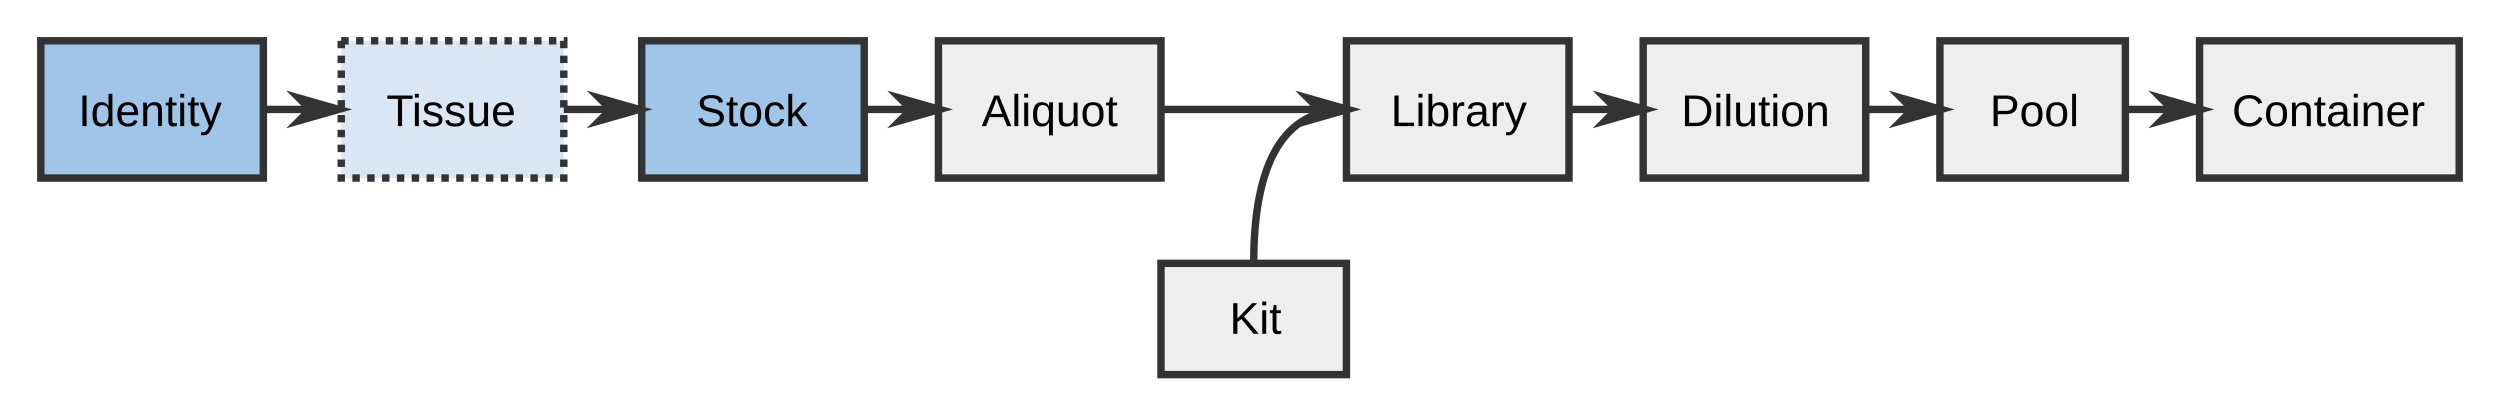
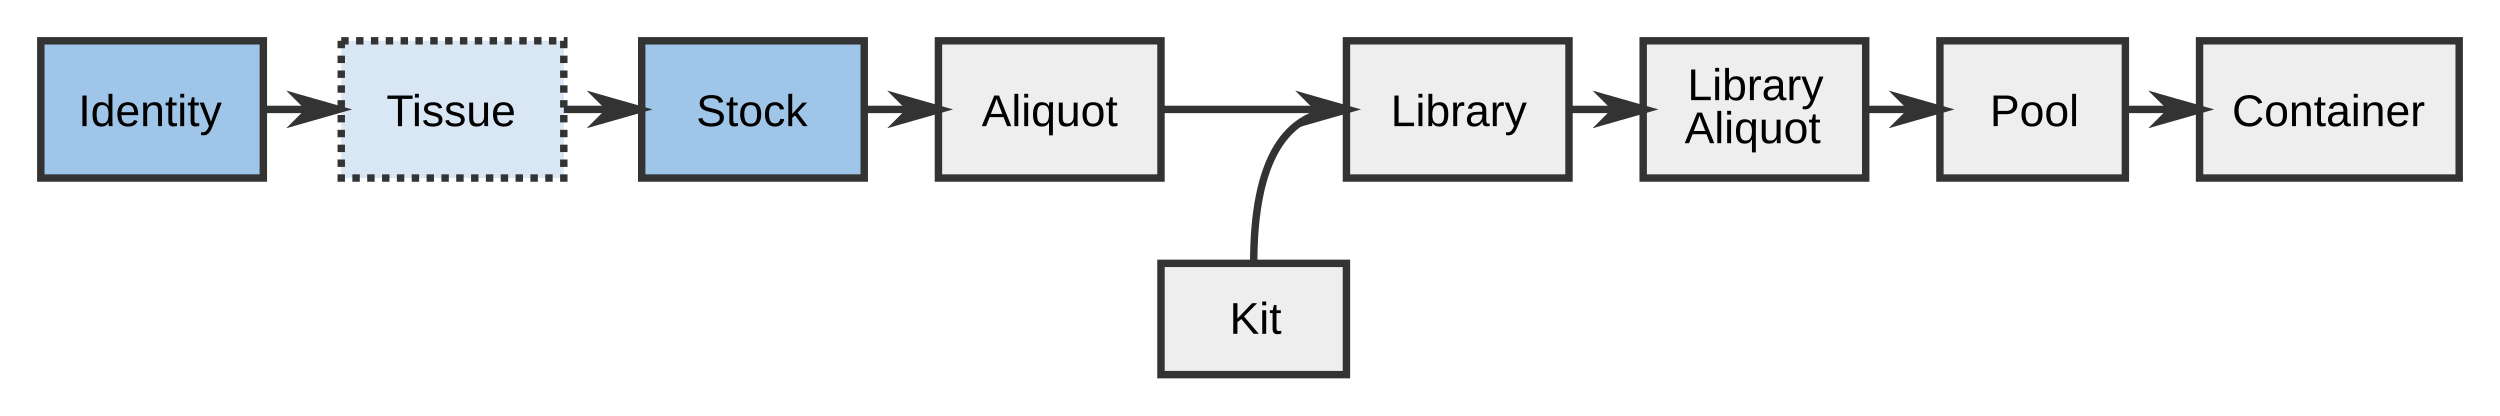
<svg xmlns="http://www.w3.org/2000/svg" xmlns:html="http://www.w3.org/1999/xhtml" version="1.1" width="674" height="112" id="svg2">
  <html:style />
  <path d="m 173,11 m 0,0 60,0 q 0,0 0,0 l 0,37 q 0,0 0,0 l -60,0 q 0,0 0,0 l 0,-37 q 0,0 0,0 z" stroke-miterlimit="10" id="sample1" style="fill:#9fc5e8;fill-opacity:1;stroke:#333333;stroke-width:2;stroke-miterlimit:10" />
  <defs id="defs4">
    <marker style="overflow:visible;" id="marker4610" refX="0.0" refY="0.0" orient="auto">
      <path transform="scale(0.4) rotate(180) translate(10,0)" style="fill-rule:evenodd;stroke:#333333;stroke-width:1pt;stroke-opacity:1;fill:#333333;fill-opacity:1" d="M 0.0,0.0 L 5.0,-5.0 L -12.5,0.0 L 5.0,5.0 L 0.0,0.0 z " id="path4612" />
    </marker>
    <marker style="overflow:visible;" id="marker4564" refX="0.0" refY="0.0" orient="auto">
      <path transform="scale(0.4) rotate(180) translate(10,0)" style="fill-rule:evenodd;stroke:#333333;stroke-width:1pt;stroke-opacity:1;fill:#333333;fill-opacity:1" d="M 0.0,0.0 L 5.0,-5.0 L -12.5,0.0 L 5.0,5.0 L 0.0,0.0 z " id="path4566" />
    </marker>
    <marker style="overflow:visible;" id="marker4524" refX="0.0" refY="0.0" orient="auto">
      <path transform="scale(0.4) rotate(180) translate(10,0)" style="fill-rule:evenodd;stroke:#333333;stroke-width:1pt;stroke-opacity:1;fill:#333333;fill-opacity:1" d="M 0.0,0.0 L 5.0,-5.0 L -12.5,0.0 L 5.0,5.0 L 0.0,0.0 z " id="path4526" />
    </marker>
    <marker style="overflow:visible;" id="marker4490" refX="0.0" refY="0.0" orient="auto">
      <path transform="scale(0.4) rotate(180) translate(10,0)" style="fill-rule:evenodd;stroke:#333333;stroke-width:1pt;stroke-opacity:1;fill:#333333;fill-opacity:1" d="M 0.0,0.0 L 5.0,-5.0 L -12.5,0.0 L 5.0,5.0 L 0.0,0.0 z " id="path4492" />
    </marker>
    <marker style="overflow:visible;" id="marker4462" refX="0.0" refY="0.0" orient="auto">
      <path transform="scale(0.4) rotate(180) translate(10,0)" style="fill-rule:evenodd;stroke:#333333;stroke-width:1pt;stroke-opacity:1;fill:#333333;fill-opacity:1" d="M 0.0,0.0 L 5.0,-5.0 L -12.5,0.0 L 5.0,5.0 L 0.0,0.0 z " id="path4464" />
    </marker>
    <marker style="overflow:visible;" id="marker4440" refX="0.0" refY="0.0" orient="auto">
      <path transform="scale(0.4) rotate(180) translate(10,0)" style="fill-rule:evenodd;stroke:#333333;stroke-width:1pt;stroke-opacity:1;fill:#333333;fill-opacity:1" d="M 0.0,0.0 L 5.0,-5.0 L -12.5,0.0 L 5.0,5.0 L 0.0,0.0 z " id="path4442" />
    </marker>
    <marker orient="auto" refY="0.0" refX="0.0" id="Arrow1Mend" style="overflow:visible;">
      <path id="path4173" d="M 0.0,0.0 L 5.0,-5.0 L -12.5,0.0 L 5.0,5.0 L 0.0,0.0 z " style="fill-rule:evenodd;stroke:#333333;stroke-width:1pt;stroke-opacity:1;fill:#333333;fill-opacity:1" transform="scale(0.4) rotate(180) translate(10,0)" />
    </marker>
  </defs>
  <text style="font-style:normal;font-weight:normal;font-size:12px;line-height:14px;font-family:Arial;fill:#000000;stroke:none" id="text54" y="34" x="187.707" line-height="14px" text-decoration="" font-weight="normal" font-style="normal" font-size="12px">Stock</text>
  <path d="m 253,11 m 0,0 60,0 q 0,0 0,0 l 0,37 q 0,0 0,0 l -60,0 q 0,0 0,0 l 0,-37 q 0,0 0,0 z" stroke-miterlimit="10" id="sample2" style="fill:#eeeeee;fill-opacity:1;stroke:#333333;stroke-width:2;stroke-miterlimit:10" />
  <text style="font-style:normal;font-weight:normal;font-size:12px;line-height:14px;font-family:Arial;fill:#000000;stroke:none" id="text98" y="34" x="264.666" line-height="14px" text-decoration="" font-weight="normal" font-style="normal" font-size="12px">Aliquot</text>
  <path d="m 313,71 m 0,0 50,0 q 0,0 0,0 l 0,30 q 0,0 0,0 l -50,0 q 0,0 0,0 l 0,-30 q 0,0 0,0 z" stroke-miterlimit="10" id="kit" style="fill:#eeeeee;fill-opacity:1;stroke:#333333;stroke-width:2;stroke-miterlimit:10" />
  <rect x="322" y="79" width="33" height="14" id="rect128" style="fill:#000000;fill-opacity:0;stroke:none" />
  <text style="font-style:normal;font-weight:normal;font-size:12px;line-height:14px;font-family:Arial;fill:#000000;stroke:none" id="text142" y="90" x="331.5" line-height="14px" text-decoration="" font-weight="normal" font-style="normal" font-size="12px">Kit</text>
  <path d="m 363,11 m 0,0 60,0 q 0,0 0,0 l 0,37 q 0,0 0,0 l -60,0 q 0,0 0,0 l 0,-37 q 0,0 0,0 z" stroke-miterlimit="10" id="library" style="fill:#eeeeee;fill-opacity:1;stroke:#333333;stroke-width:2;stroke-miterlimit:10" />
  <text style="font-style:normal;font-weight:normal;font-size:12px;line-height:14px;font-family:Arial;fill:#000000;stroke:none" id="text186" y="34" x="374.953" line-height="14px" text-decoration="" font-weight="normal" font-style="normal" font-size="12px">Library</text>
-   <path d="m 443,11 m 0,0 60,0 q 0,0 0,0 l 0,37 q 0,0 0,0 l -60,0 q 0,0 0,0 l 0,-37 q 0,0 0,0 z" stroke-miterlimit="10" id="dilution" style="fill:#eeeeee;fill-opacity:1;stroke:#333333;stroke-width:2;stroke-miterlimit:10" />
-   <text style="font-style:normal;font-weight:normal;font-size:12px;line-height:14px;font-family:Arial;fill:#000000;stroke:none" id="text230" y="34" x="453.281" line-height="14px" text-decoration="" font-weight="normal" font-style="normal" font-size="12px">Dilution</text>
+   <path d="m 443,11 m 0,0 60,0 q 0,0 0,0 l 0,37 q 0,0 0,0 l -60,0 q 0,0 0,0 l 0,-37 q 0,0 0,0 z" stroke-miterlimit="10" id="libraryAliquot" style="fill:#eeeeee;fill-opacity:1;stroke:#333333;stroke-width:2;stroke-miterlimit:10" />
+   <text style="font-style:normal;font-variant:normal;font-weight:normal;font-stretch:normal;font-size:12px;line-height:0%;font-family:Arial;-inkscape-font-specification:'Arial, Normal';font-variant-ligatures:normal;font-variant-caps:normal;font-variant-numeric:normal;font-feature-settings:normal;text-align:center;writing-mode:lr-tb;text-anchor:middle;fill:#000000;stroke:none" id="text230" y="27" x="473.281" line-height="14px" text-decoration="" font-weight="normal" font-style="normal" font-size="12px">
+     <tspan id="tspan901" x="473.281" y="27">Library</tspan>
+   </text>
+   <text style="font-style:normal;font-variant:normal;font-weight:normal;font-stretch:normal;font-size:12px;line-height:0%;font-family:Arial;-inkscape-font-specification:'Arial, Normal';font-variant-ligatures:normal;font-variant-caps:normal;font-variant-numeric:normal;font-feature-settings:normal;text-align:center;writing-mode:lr-tb;text-anchor:middle;fill:#000000;stroke:none" id="text230-1" y="38.603" x="472.52" line-height="14px" text-decoration="" font-weight="normal" font-style="normal" font-size="12px">
+     <tspan id="tspan963" x="472.52" y="38.603">Aliquot</tspan>
+   </text>
  <path d="m 523,11 m 0,0 50,0 q 0,0 0,0 l 0,37 q 0,0 0,0 l -50,0 q 0,0 0,0 l 0,-37 q 0,0 0,0 z" stroke-miterlimit="10" id="pool" style="fill:#eeeeee;fill-opacity:1;stroke:#333333;stroke-width:2;stroke-miterlimit:10" />
  <rect x="532" y="23" width="33" height="14" id="rect260" style="fill:#000000;fill-opacity:0;stroke:none" />
  <text style="font-style:normal;font-weight:normal;font-size:12px;line-height:14px;font-family:Arial;fill:#000000;stroke:none" id="text274" y="34" x="536.484" line-height="14px" text-decoration="" font-weight="normal" font-style="normal" font-size="12px">Pool</text>
  <path d="m 593,11 m 0,0 70,0 q 0,0 0,0 l 0,37 q 0,0 0,0 l -70,0 q 0,0 0,0 l 0,-37 q 0,0 0,0 z" stroke-miterlimit="10" id="flowcell" style="fill:#eeeeee;fill-opacity:1;stroke:#333333;stroke-width:2;stroke-miterlimit:10" />
  <text style="font-style:normal;font-weight:normal;font-size:12px;line-height:14px;font-family:Arial;fill:#000000;stroke:none" id="text318" y="34" x="601.762" line-height="14px" text-decoration="" font-weight="normal" font-style="normal" font-size="12px">Container</text>
  <path style="fill:none;stroke:#333333;stroke-width:2;stroke-miterlimit:10;marker-end:url(#marker4610)" id="path328" stroke-miterlimit="10" d="m 573,29.5 6.667,0 6.667,0 6.667,0" />
  <path style="fill:none;stroke:#333333;stroke-width:2;stroke-miterlimit:10;marker-end:url(#Arrow1Mend)" id="path338" stroke-miterlimit="10" d="m 503,29.5 6.667,0 6.667,0 6.667,0" />
  <path style="fill:none;stroke:#333333;stroke-width:2;stroke-miterlimit:10;marker-end:url(#marker4440)" id="path348" stroke-miterlimit="10" d="m 423.18,29.5 6.667,0 6.667,0 6.667,0" />
  <path style="fill:none;stroke:#333333;stroke-width:2;stroke-miterlimit:10" id="path358" stroke-miterlimit="10" d="m 338,71 q 0,-41.5 25,-41.5" />
  <path style="fill:none;stroke:#333333;stroke-width:2;stroke-miterlimit:10;marker-end:url(#marker4462)" id="path368" stroke-miterlimit="10" d="m 313,29.5 16.667,0 16.667,0 16.667,0" />
  <path style="fill:none;stroke:#333333;stroke-width:2;stroke-miterlimit:10;marker-end:url(#marker4490)" id="path378" stroke-miterlimit="10" d="m 233,29.5 6.667,0 6.667,0 6.667,0" />
  <path style="fill:#d9e6f3;fill-opacity:1;stroke:#333333;stroke-width:2;stroke-miterlimit:10;stroke-dasharray:2,2;stroke-dashoffset:0" id="path6984" stroke-miterlimit="10" d="m 92,11 m 0,0 60,0 q 0,0 0,0 l 0,37 q 0,0 0,0 l -60,0 q 0,0 0,0 l 0,-37 q 0,0 0,0 z" />
  <text font-size="12px" font-style="normal" font-weight="normal" text-decoration="" line-height="14px" x="104.174" y="34" id="text6986" style="font-style:normal;font-weight:normal;font-size:12px;line-height:14px;font-family:Arial;fill:#000000;stroke:none">Tissue</text>
  <path d="m 152,29.5 6.667,0 6.667,0 6.667,0" stroke-miterlimit="10" id="path6988" style="fill:none;stroke:#333333;stroke-width:2;stroke-miterlimit:10;marker-end:url(#marker4524)" />
  <path d="m 11,11 m 0,0 60,0 q 0,0 0,0 l 0,37 q 0,0 0,0 l -60,0 q 0,0 0,0 l 0,-37 q 0,0 0,0 z" stroke-miterlimit="10" id="path6990" style="fill:#9fc5e8;fill-opacity:1;stroke:#333333;stroke-width:2;stroke-miterlimit:10" />
  <text style="font-style:normal;font-weight:normal;font-size:12px;line-height:14px;font-family:Arial;fill:#000000;stroke:none" id="text6992" y="34" x="21.11" line-height="14px" text-decoration="" font-weight="normal" font-style="normal" font-size="12px">Identity</text>
  <path style="fill:none;stroke:#333333;stroke-width:2;stroke-miterlimit:10;marker-end:url(#marker4564)" id="path6994" stroke-miterlimit="10" d="m 71,29.5 6.667,0 6.667,0 L 91,29.5" />
</svg>
